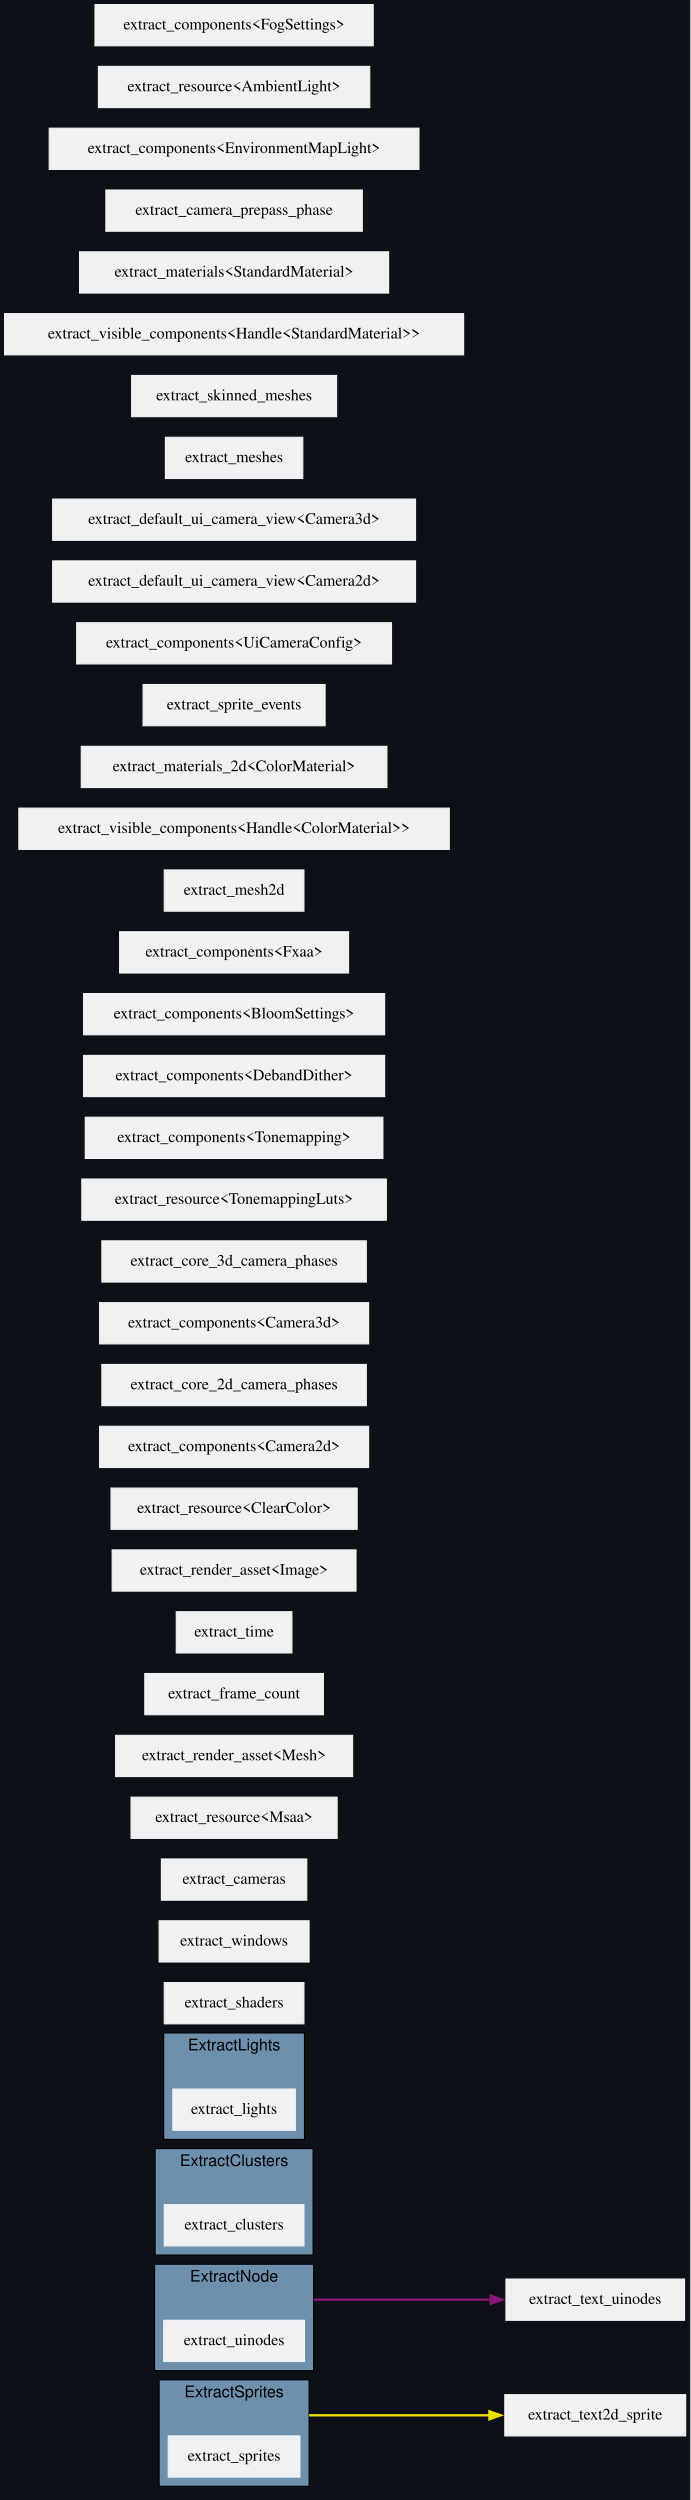
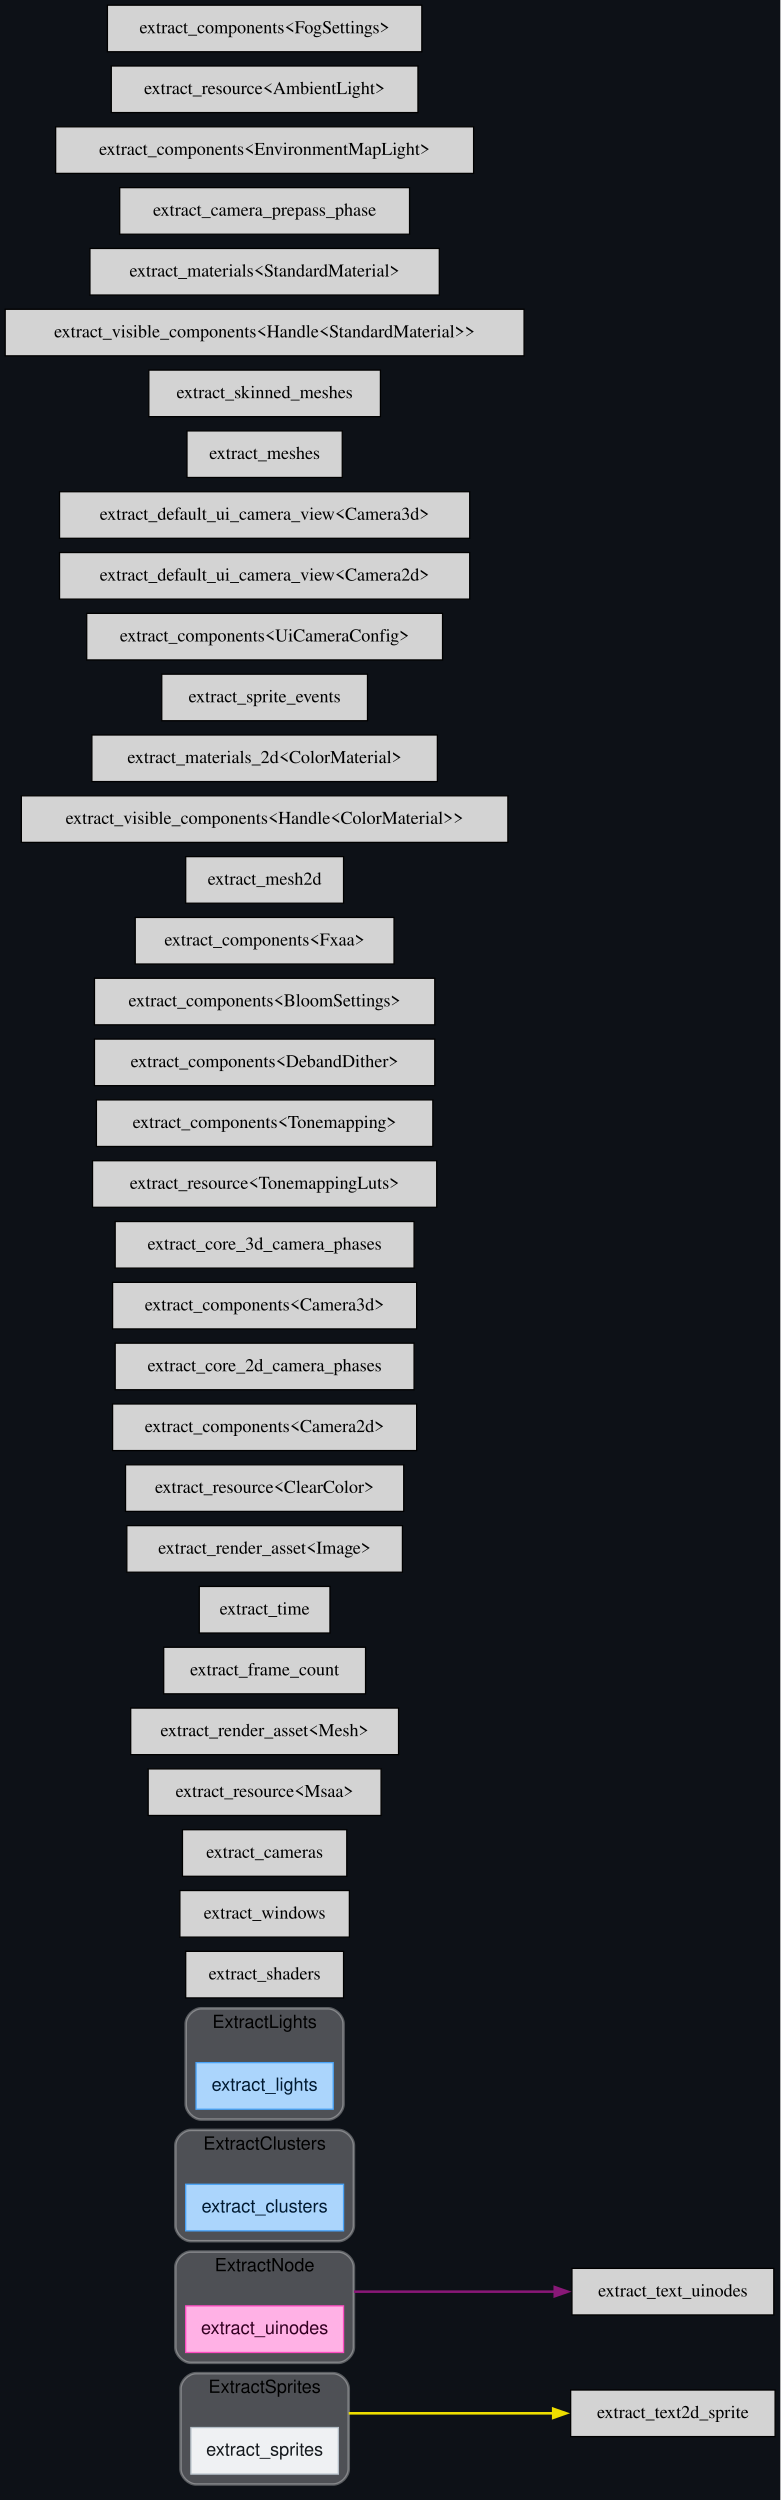
- <svg xmlns="http://www.w3.org/2000/svg" xmlns:xlink="http://www.w3.org/1999/xlink" width="603pt" height="2184pt" viewBox="0.00 0.00 603.00 2184.00">
-   <g id="graph0" class="graph" transform="scale(1 1) rotate(0) translate(4 2180)">
-     <polygon fill="#0d1117" stroke="none" points="-4,4 -4,-2180 599,-2180 599,4 -4,4" />
+ <svg xmlns="http://www.w3.org/2000/svg" xmlns:xlink="http://www.w3.org/1999/xlink" width="603pt" height="1932pt" viewBox="0.00 0.00 603.00 1932.00">
+   <g id="graph0" class="graph" transform="scale(1 1) rotate(0) translate(4 1928)">
+     <polygon fill="#0d1117" stroke="none" points="-4,4 -4,-1928 599,-1928 599,4 -4,4" />
    <g id="clust1" class="cluster">
      <g id="a_clust1">
        <a xlink:title="ExtractSprites">
-           <polygon fill="#6f90ad" stroke="black" points="135,-8 135,-101 266,-101 266,-8 135,-8" />
-           <text text-anchor="middle" x="200.5" y="-85.8" font-family="Helvetica,sans-Serif" font-size="14.00">ExtractSprites</text>
+           <path fill="#ffffff" fill-opacity="0.267" stroke="#ffffff" stroke-width="2" stroke-opacity="0.314" d="M147.5,-8C147.5,-8 253.5,-8 253.5,-8 259.5,-8 265.5,-14 265.5,-20 265.5,-20 265.5,-82 265.5,-82 265.5,-88 259.5,-94 253.5,-94 253.5,-94 147.5,-94 147.5,-94 141.5,-94 135.5,-88 135.5,-82 135.5,-82 135.5,-20 135.5,-20 135.5,-14 141.5,-8 147.5,-8" />
+           <text text-anchor="middle" x="200.5" y="-78.8" font-family="Helvetica,sans-Serif" font-size="14.00">ExtractSprites</text>
        </a>
      </g>
    </g>
    <g id="clust2" class="cluster">
      <g id="a_clust2">
        <a xlink:title="ExtractNode">
-           <polygon fill="#6f90ad" stroke="black" points="131,-109 131,-202 270,-202 270,-109 131,-109" />
-           <text text-anchor="middle" x="200.5" y="-186.8" font-family="Helvetica,sans-Serif" font-size="14.00">ExtractNode</text>
+           <path fill="#ffffff" fill-opacity="0.267" stroke="#ffffff" stroke-width="2" stroke-opacity="0.314" d="M143.5,-102C143.5,-102 257.5,-102 257.5,-102 263.5,-102 269.5,-108 269.5,-114 269.5,-114 269.5,-176 269.5,-176 269.5,-182 263.5,-188 257.5,-188 257.5,-188 143.5,-188 143.5,-188 137.5,-188 131.5,-182 131.5,-176 131.5,-176 131.5,-114 131.5,-114 131.5,-108 137.5,-102 143.5,-102" />
+           <text text-anchor="middle" x="200.5" y="-172.8" font-family="Helvetica,sans-Serif" font-size="14.00">ExtractNode</text>
        </a>
      </g>
    </g>
    <g id="clust3" class="cluster">
      <g id="a_clust3">
        <a xlink:title="ExtractClusters">
-           <polygon fill="#6f90ad" stroke="black" points="131.5,-210 131.5,-303 269.5,-303 269.5,-210 131.5,-210" />
-           <text text-anchor="middle" x="200.5" y="-287.8" font-family="Helvetica,sans-Serif" font-size="14.00">ExtractClusters</text>
+           <path fill="#ffffff" fill-opacity="0.267" stroke="#ffffff" stroke-width="2" stroke-opacity="0.314" d="M143.5,-196C143.5,-196 257.5,-196 257.5,-196 263.5,-196 269.5,-202 269.5,-208 269.5,-208 269.5,-270 269.5,-270 269.5,-276 263.5,-282 257.5,-282 257.5,-282 143.5,-282 143.5,-282 137.5,-282 131.5,-276 131.5,-270 131.5,-270 131.5,-208 131.5,-208 131.5,-202 137.5,-196 143.5,-196" />
+           <text text-anchor="middle" x="200.5" y="-266.8" font-family="Helvetica,sans-Serif" font-size="14.00">ExtractClusters</text>
        </a>
      </g>
    </g>
    <g id="clust4" class="cluster">
      <g id="a_clust4">
        <a xlink:title="ExtractLights">
-           <polygon fill="#6f90ad" stroke="black" points="139,-311 139,-404 262,-404 262,-311 139,-311" />
-           <text text-anchor="middle" x="200.5" y="-388.8" font-family="Helvetica,sans-Serif" font-size="14.00">ExtractLights</text>
+           <path fill="#ffffff" fill-opacity="0.267" stroke="#ffffff" stroke-width="2" stroke-opacity="0.314" d="M151.5,-290C151.5,-290 249.5,-290 249.5,-290 255.5,-290 261.5,-296 261.5,-302 261.5,-302 261.5,-364 261.5,-364 261.5,-370 255.5,-376 249.5,-376 249.5,-376 151.5,-376 151.5,-376 145.5,-376 139.5,-370 139.5,-364 139.5,-364 139.5,-302 139.5,-302 139.5,-296 145.5,-290 151.5,-290" />
+           <text text-anchor="middle" x="200.5" y="-360.8" font-family="Helvetica,sans-Serif" font-size="14.00">ExtractLights</text>
        </a>
      </g>
    </g>
    <g id="node31" class="node">
      <g id="a_node31">
        <a xlink:title="bevy_text::text2d::extract_text2d_sprite">
-           <polygon fill="#eff1f3" stroke="#eff1f3" points="595,-88 437,-88 437,-52 595,-52 595,-88" />
-           <text text-anchor="middle" x="516" y="-66.3" font-family="Times,serif" font-size="14.00">extract_text2d_sprite</text>
+           <polygon fill="lightgrey" stroke="black" points="595,-81 437,-81 437,-45 595,-45 595,-81" />
+           <text text-anchor="middle" x="516" y="-59.3" font-family="Times,serif" font-size="14.00">extract_text2d_sprite</text>
        </a>
      </g>
    </g>
    <g id="edge1" class="edge">
      <g id="a_edge1">
        <a xlink:title="ExtractSprites → extract_text2d_sprite">
-           <path fill="none" stroke="#eede00" stroke-width="2" d="M266,-70C311.49,-70 373.08,-70 423.63,-70" />
-           <polygon fill="#eede00" stroke="#eede00" stroke-width="2" points="423.52,-73.5 433.52,-70 423.52,-66.5 423.52,-73.5" />
+           <path fill="none" stroke="#eede00" stroke-width="2" d="M265.5,-63C311.04,-63 372.9,-63 423.63,-63" />
+           <polygon fill="#eede00" stroke="#eede00" stroke-width="2" points="423.52,-66.5 433.52,-63 423.52,-59.5 423.52,-66.5" />
        </a>
      </g>
    </g>
    <g id="node2" class="node">
      <g id="a_node2">
        <a xlink:title="bevy_sprite::render::extract_sprites">
-           <polygon fill="#eff1f3" stroke="#eff1f3" points="258,-52 143,-52 143,-16 258,-16 258,-52" />
-           <text text-anchor="middle" x="200.5" y="-30.3" font-family="Times,serif" font-size="14.00">extract_sprites</text>
+           <polygon fill="#eff1f3" stroke="#b4bec7" points="257.5,-52 143.5,-52 143.5,-16 257.5,-16 257.5,-52" />
+           <text text-anchor="middle" x="200.5" y="-30.3" font-family="Helvetica,sans-Serif" font-size="14.00" fill="#15191d">extract_sprites</text>
        </a>
      </g>
    </g>
    <g id="node35" class="node">
      <g id="a_node35">
        <a xlink:title="bevy_ui::render::extract_text_uinodes">
-           <polygon fill="#eff1f3" stroke="#eff1f3" points="594,-189 438,-189 438,-153 594,-153 594,-189" />
-           <text text-anchor="middle" x="516" y="-167.3" font-family="Times,serif" font-size="14.00">extract_text_uinodes</text>
+           <polygon fill="lightgrey" stroke="black" points="594,-175 438,-175 438,-139 594,-139 594,-175" />
+           <text text-anchor="middle" x="516" y="-153.3" font-family="Times,serif" font-size="14.00">extract_text_uinodes</text>
        </a>
      </g>
    </g>
    <g id="edge2" class="edge">
      <g id="a_edge2">
        <a xlink:title="ExtractNode → extract_text_uinodes">
-           <path fill="none" stroke="#881877" stroke-width="2" d="M270,-171C315.42,-171 375.52,-171 424.82,-171" />
-           <polygon fill="#881877" stroke="#881877" stroke-width="2" points="424.72,-174.5 434.72,-171 424.72,-167.5 424.72,-174.5" />
+           <path fill="none" stroke="#881877" stroke-width="2" d="M269.5,-157C314.98,-157 375.34,-157 424.82,-157" />
+           <polygon fill="#881877" stroke="#881877" stroke-width="2" points="424.72,-160.5 434.72,-157 424.72,-153.5 424.72,-160.5" />
        </a>
      </g>
    </g>
    <g id="node4" class="node">
      <g id="a_node4">
        <a xlink:title="bevy_ui::render::extract_uinodes">
-           <polygon fill="#eff1f3" stroke="#eff1f3" points="262,-153 139,-153 139,-117 262,-117 262,-153" />
-           <text text-anchor="middle" x="200.5" y="-131.3" font-family="Times,serif" font-size="14.00">extract_uinodes</text>
+           <polygon fill="#ffb1e5" stroke="#ff4bc2" points="261.5,-146 139.5,-146 139.5,-110 261.5,-110 261.5,-146" />
+           <text text-anchor="middle" x="200.5" y="-124.3" font-family="Helvetica,sans-Serif" font-size="14.00" fill="#320021">extract_uinodes</text>
        </a>
      </g>
    </g>
    <g id="node6" class="node">
      <g id="a_node6">
        <a xlink:title="bevy_pbr::render::light::extract_clusters">
-           <polygon fill="#eff1f3" stroke="#eff1f3" points="261.5,-254 139.5,-254 139.5,-218 261.5,-218 261.5,-254" />
-           <text text-anchor="middle" x="200.5" y="-232.3" font-family="Times,serif" font-size="14.00">extract_clusters</text>
+           <polygon fill="#abd5fc" stroke="#48a3f8" points="261.5,-240 139.5,-240 139.5,-204 261.5,-204 261.5,-240" />
+           <text text-anchor="middle" x="200.5" y="-218.3" font-family="Helvetica,sans-Serif" font-size="14.00" fill="#011a31">extract_clusters</text>
        </a>
      </g>
    </g>
    <g id="node8" class="node">
      <g id="a_node8">
        <a xlink:title="bevy_pbr::render::light::extract_lights">
-           <polygon fill="#eff1f3" stroke="#eff1f3" points="254,-355 147,-355 147,-319 254,-319 254,-355" />
-           <text text-anchor="middle" x="200.5" y="-333.3" font-family="Times,serif" font-size="14.00">extract_lights</text>
+           <polygon fill="#abd5fc" stroke="#48a3f8" points="253.5,-334 147.5,-334 147.5,-298 253.5,-298 253.5,-334" />
+           <text text-anchor="middle" x="200.5" y="-312.3" font-family="Helvetica,sans-Serif" font-size="14.00" fill="#011a31">extract_lights</text>
        </a>
      </g>
    </g>
    <g id="node9" class="node">
      <g id="a_node9">
        <a xlink:title="bevy_render::render_resource::pipeline_cache::PipelineCache::extract_shaders">
-           <polygon fill="#eff1f3" stroke="#eff1f3" points="261.5,-448 139.5,-448 139.5,-412 261.5,-412 261.5,-448" />
-           <text text-anchor="middle" x="200.5" y="-426.3" font-family="Times,serif" font-size="14.00">extract_shaders</text>
+           <polygon fill="lightgrey" stroke="black" points="261.5,-420 139.5,-420 139.5,-384 261.5,-384 261.5,-420" />
+           <text text-anchor="middle" x="200.5" y="-398.3" font-family="Times,serif" font-size="14.00">extract_shaders</text>
        </a>
      </g>
    </g>
    <g id="node10" class="node">
      <g id="a_node10">
        <a xlink:title="bevy_render::view::window::extract_windows">
-           <polygon fill="#eff1f3" stroke="#eff1f3" points="266,-502 135,-502 135,-466 266,-466 266,-502" />
-           <text text-anchor="middle" x="200.5" y="-480.3" font-family="Times,serif" font-size="14.00">extract_windows</text>
+           <polygon fill="lightgrey" stroke="black" points="266,-467 135,-467 135,-431 266,-431 266,-467" />
+           <text text-anchor="middle" x="200.5" y="-445.3" font-family="Times,serif" font-size="14.00">extract_windows</text>
        </a>
      </g>
    </g>
    <g id="node11" class="node">
      <g id="a_node11">
        <a xlink:title="bevy_render::camera::camera::extract_cameras">
-           <polygon fill="#eff1f3" stroke="#eff1f3" points="264,-556 137,-556 137,-520 264,-520 264,-556" />
-           <text text-anchor="middle" x="200.5" y="-534.3" font-family="Times,serif" font-size="14.00">extract_cameras</text>
+           <polygon fill="lightgrey" stroke="black" points="264,-514 137,-514 137,-478 264,-478 264,-514" />
+           <text text-anchor="middle" x="200.5" y="-492.3" font-family="Times,serif" font-size="14.00">extract_cameras</text>
        </a>
      </g>
    </g>
    <g id="node12" class="node">
      <g id="a_node12">
        <a xlink:title="bevy_render::extract_resource::extract_resource&lt;bevy_render::view::Msaa&gt;">
-           <polygon fill="#eff1f3" stroke="#eff1f3" points="290.5,-610 110.5,-610 110.5,-574 290.5,-574 290.5,-610" />
-           <text text-anchor="middle" x="200.5" y="-588.3" font-family="Times,serif" font-size="14.00">extract_resource&lt;Msaa&gt;</text>
+           <polygon fill="lightgrey" stroke="black" points="290.5,-561 110.5,-561 110.5,-525 290.5,-525 290.5,-561" />
+           <text text-anchor="middle" x="200.5" y="-539.3" font-family="Times,serif" font-size="14.00">extract_resource&lt;Msaa&gt;</text>
        </a>
      </g>
    </g>
    <g id="node13" class="node">
      <g id="a_node13">
        <a xlink:title="bevy_render::render_asset::extract_render_asset&lt;bevy_render::mesh::mesh::Mesh&gt;">
-           <polygon fill="#eff1f3" stroke="#eff1f3" points="304,-664 97,-664 97,-628 304,-628 304,-664" />
-           <text text-anchor="middle" x="200.5" y="-642.3" font-family="Times,serif" font-size="14.00">extract_render_asset&lt;Mesh&gt;</text>
+           <polygon fill="lightgrey" stroke="black" points="304,-608 97,-608 97,-572 304,-572 304,-608" />
+           <text text-anchor="middle" x="200.5" y="-586.3" font-family="Times,serif" font-size="14.00">extract_render_asset&lt;Mesh&gt;</text>
        </a>
      </g>
    </g>
    <g id="node14" class="node">
      <g id="a_node14">
        <a xlink:title="bevy_render::globals::extract_frame_count">
-           <polygon fill="#eff1f3" stroke="#eff1f3" points="278.5,-718 122.5,-718 122.5,-682 278.5,-682 278.5,-718" />
-           <text text-anchor="middle" x="200.5" y="-696.3" font-family="Times,serif" font-size="14.00">extract_frame_count</text>
+           <polygon fill="lightgrey" stroke="black" points="278.5,-655 122.5,-655 122.5,-619 278.5,-619 278.5,-655" />
+           <text text-anchor="middle" x="200.5" y="-633.3" font-family="Times,serif" font-size="14.00">extract_frame_count</text>
        </a>
      </g>
    </g>
    <g id="node15" class="node">
      <g id="a_node15">
        <a xlink:title="bevy_render::globals::extract_time">
-           <polygon fill="#eff1f3" stroke="#eff1f3" points="251,-772 150,-772 150,-736 251,-736 251,-772" />
-           <text text-anchor="middle" x="200.5" y="-750.3" font-family="Times,serif" font-size="14.00">extract_time</text>
+           <polygon fill="lightgrey" stroke="black" points="251,-702 150,-702 150,-666 251,-666 251,-702" />
+           <text text-anchor="middle" x="200.5" y="-680.3" font-family="Times,serif" font-size="14.00">extract_time</text>
        </a>
      </g>
    </g>
    <g id="node16" class="node">
      <g id="a_node16">
        <a xlink:title="bevy_render::render_asset::extract_render_asset&lt;bevy_render::texture::image::Image&gt;">
-           <polygon fill="#eff1f3" stroke="#eff1f3" points="307,-826 94,-826 94,-790 307,-790 307,-826" />
-           <text text-anchor="middle" x="200.5" y="-804.3" font-family="Times,serif" font-size="14.00">extract_render_asset&lt;Image&gt;</text>
+           <polygon fill="lightgrey" stroke="black" points="307,-749 94,-749 94,-713 307,-713 307,-749" />
+           <text text-anchor="middle" x="200.5" y="-727.3" font-family="Times,serif" font-size="14.00">extract_render_asset&lt;Image&gt;</text>
        </a>
      </g>
    </g>
    <g id="node17" class="node">
      <g id="a_node17">
        <a xlink:title="bevy_render::extract_resource::extract_resource&lt;bevy_core_pipeline::clear_color::ClearColor&gt;">
-           <polygon fill="#eff1f3" stroke="#eff1f3" points="308,-880 93,-880 93,-844 308,-844 308,-880" />
-           <text text-anchor="middle" x="200.5" y="-858.3" font-family="Times,serif" font-size="14.00">extract_resource&lt;ClearColor&gt;</text>
+           <polygon fill="lightgrey" stroke="black" points="308,-796 93,-796 93,-760 308,-760 308,-796" />
+           <text text-anchor="middle" x="200.5" y="-774.3" font-family="Times,serif" font-size="14.00">extract_resource&lt;ClearColor&gt;</text>
        </a>
      </g>
    </g>
    <g id="node18" class="node">
      <g id="a_node18">
        <a xlink:title="bevy_render::extract_component::extract_components&lt;bevy_core_pipeline::core_2d::camera_2d::Camera2d&gt;">
-           <polygon fill="#eff1f3" stroke="#eff1f3" points="318,-934 83,-934 83,-898 318,-898 318,-934" />
-           <text text-anchor="middle" x="200.5" y="-912.3" font-family="Times,serif" font-size="14.00">extract_components&lt;Camera2d&gt;</text>
+           <polygon fill="lightgrey" stroke="black" points="318,-843 83,-843 83,-807 318,-807 318,-843" />
+           <text text-anchor="middle" x="200.5" y="-821.3" font-family="Times,serif" font-size="14.00">extract_components&lt;Camera2d&gt;</text>
        </a>
      </g>
    </g>
    <g id="node19" class="node">
      <g id="a_node19">
        <a xlink:title="bevy_core_pipeline::core_2d::extract_core_2d_camera_phases">
-           <polygon fill="#eff1f3" stroke="#eff1f3" points="316,-988 85,-988 85,-952 316,-952 316,-988" />
-           <text text-anchor="middle" x="200.5" y="-966.3" font-family="Times,serif" font-size="14.00">extract_core_2d_camera_phases</text>
+           <polygon fill="lightgrey" stroke="black" points="316,-890 85,-890 85,-854 316,-854 316,-890" />
+           <text text-anchor="middle" x="200.5" y="-868.3" font-family="Times,serif" font-size="14.00">extract_core_2d_camera_phases</text>
        </a>
      </g>
    </g>
    <g id="node20" class="node">
      <g id="a_node20">
        <a xlink:title="bevy_render::extract_component::extract_components&lt;bevy_core_pipeline::core_3d::camera_3d::Camera3d&gt;">
-           <polygon fill="#eff1f3" stroke="#eff1f3" points="318,-1042 83,-1042 83,-1006 318,-1006 318,-1042" />
-           <text text-anchor="middle" x="200.5" y="-1020.3" font-family="Times,serif" font-size="14.00">extract_components&lt;Camera3d&gt;</text>
+           <polygon fill="lightgrey" stroke="black" points="318,-937 83,-937 83,-901 318,-901 318,-937" />
+           <text text-anchor="middle" x="200.5" y="-915.3" font-family="Times,serif" font-size="14.00">extract_components&lt;Camera3d&gt;</text>
        </a>
      </g>
    </g>
    <g id="node21" class="node">
      <g id="a_node21">
        <a xlink:title="bevy_core_pipeline::core_3d::extract_core_3d_camera_phases">
-           <polygon fill="#eff1f3" stroke="#eff1f3" points="316,-1096 85,-1096 85,-1060 316,-1060 316,-1096" />
-           <text text-anchor="middle" x="200.5" y="-1074.3" font-family="Times,serif" font-size="14.00">extract_core_3d_camera_phases</text>
+           <polygon fill="lightgrey" stroke="black" points="316,-984 85,-984 85,-948 316,-948 316,-984" />
+           <text text-anchor="middle" x="200.5" y="-962.3" font-family="Times,serif" font-size="14.00">extract_core_3d_camera_phases</text>
        </a>
      </g>
    </g>
    <g id="node22" class="node">
      <g id="a_node22">
        <a xlink:title="bevy_render::extract_resource::extract_resource&lt;bevy_core_pipeline::tonemapping::TonemappingLuts&gt;">
-           <polygon fill="#eff1f3" stroke="#eff1f3" points="333.5,-1150 67.5,-1150 67.5,-1114 333.5,-1114 333.5,-1150" />
-           <text text-anchor="middle" x="200.5" y="-1128.3" font-family="Times,serif" font-size="14.00">extract_resource&lt;TonemappingLuts&gt;</text>
+           <polygon fill="lightgrey" stroke="black" points="333.5,-1031 67.5,-1031 67.5,-995 333.5,-995 333.5,-1031" />
+           <text text-anchor="middle" x="200.5" y="-1009.3" font-family="Times,serif" font-size="14.00">extract_resource&lt;TonemappingLuts&gt;</text>
        </a>
      </g>
    </g>
    <g id="node23" class="node">
      <g id="a_node23">
        <a xlink:title="bevy_render::extract_component::extract_components&lt;bevy_core_pipeline::tonemapping::Tonemapping&gt;">
-           <polygon fill="#eff1f3" stroke="#eff1f3" points="330.5,-1204 70.5,-1204 70.5,-1168 330.5,-1168 330.5,-1204" />
-           <text text-anchor="middle" x="200.5" y="-1182.3" font-family="Times,serif" font-size="14.00">extract_components&lt;Tonemapping&gt;</text>
+           <polygon fill="lightgrey" stroke="black" points="330.5,-1078 70.5,-1078 70.5,-1042 330.5,-1042 330.5,-1078" />
+           <text text-anchor="middle" x="200.5" y="-1056.3" font-family="Times,serif" font-size="14.00">extract_components&lt;Tonemapping&gt;</text>
        </a>
      </g>
    </g>
    <g id="node24" class="node">
      <g id="a_node24">
        <a xlink:title="bevy_render::extract_component::extract_components&lt;bevy_core_pipeline::tonemapping::DebandDither&gt;">
-           <polygon fill="#eff1f3" stroke="#eff1f3" points="332,-1258 69,-1258 69,-1222 332,-1222 332,-1258" />
-           <text text-anchor="middle" x="200.5" y="-1236.3" font-family="Times,serif" font-size="14.00">extract_components&lt;DebandDither&gt;</text>
+           <polygon fill="lightgrey" stroke="black" points="332,-1125 69,-1125 69,-1089 332,-1089 332,-1125" />
+           <text text-anchor="middle" x="200.5" y="-1103.3" font-family="Times,serif" font-size="14.00">extract_components&lt;DebandDither&gt;</text>
        </a>
      </g>
    </g>
    <g id="node25" class="node">
      <g id="a_node25">
-         <a xlink:title="bevy_render::extract_component::extract_components&lt;bevy_core_pipeline::bloom::BloomSettings&gt;">
-           <polygon fill="#eff1f3" stroke="#eff1f3" points="332,-1312 69,-1312 69,-1276 332,-1276 332,-1312" />
-           <text text-anchor="middle" x="200.5" y="-1290.3" font-family="Times,serif" font-size="14.00">extract_components&lt;BloomSettings&gt;</text>
+         <a xlink:title="bevy_render::extract_component::extract_components&lt;bevy_core_pipeline::bloom::settings::BloomSettings&gt;">
+           <polygon fill="lightgrey" stroke="black" points="332,-1172 69,-1172 69,-1136 332,-1136 332,-1172" />
+           <text text-anchor="middle" x="200.5" y="-1150.3" font-family="Times,serif" font-size="14.00">extract_components&lt;BloomSettings&gt;</text>
        </a>
      </g>
    </g>
    <g id="node26" class="node">
      <g id="a_node26">
        <a xlink:title="bevy_render::extract_component::extract_components&lt;bevy_core_pipeline::fxaa::Fxaa&gt;">
-           <polygon fill="#eff1f3" stroke="#eff1f3" points="300.5,-1366 100.5,-1366 100.5,-1330 300.5,-1330 300.5,-1366" />
-           <text text-anchor="middle" x="200.5" y="-1344.3" font-family="Times,serif" font-size="14.00">extract_components&lt;Fxaa&gt;</text>
+           <polygon fill="lightgrey" stroke="black" points="300.5,-1219 100.5,-1219 100.5,-1183 300.5,-1183 300.5,-1219" />
+           <text text-anchor="middle" x="200.5" y="-1197.3" font-family="Times,serif" font-size="14.00">extract_components&lt;Fxaa&gt;</text>
        </a>
      </g>
    </g>
    <g id="node27" class="node">
      <g id="a_node27">
        <a xlink:title="bevy_sprite::mesh2d::mesh::extract_mesh2d">
-           <polygon fill="#eff1f3" stroke="#eff1f3" points="261.5,-1420 139.5,-1420 139.5,-1384 261.5,-1384 261.5,-1420" />
-           <text text-anchor="middle" x="200.5" y="-1398.3" font-family="Times,serif" font-size="14.00">extract_mesh2d</text>
+           <polygon fill="lightgrey" stroke="black" points="261.5,-1266 139.5,-1266 139.5,-1230 261.5,-1230 261.5,-1266" />
+           <text text-anchor="middle" x="200.5" y="-1244.3" font-family="Times,serif" font-size="14.00">extract_mesh2d</text>
        </a>
      </g>
    </g>
    <g id="node28" class="node">
      <g id="a_node28">
        <a xlink:title="bevy_render::extract_component::extract_visible_components&lt;bevy_asset::handle::Handle&lt;bevy_sprite::mesh2d::color_material::ColorMaterial&gt;&gt;">
-           <polygon fill="#eff1f3" stroke="#eff1f3" points="388.5,-1474 12.5,-1474 12.5,-1438 388.5,-1438 388.5,-1474" />
-           <text text-anchor="middle" x="200.5" y="-1452.3" font-family="Times,serif" font-size="14.00">extract_visible_components&lt;Handle&lt;ColorMaterial&gt;&gt;</text>
+           <polygon fill="lightgrey" stroke="black" points="388.5,-1313 12.5,-1313 12.5,-1277 388.5,-1277 388.5,-1313" />
+           <text text-anchor="middle" x="200.5" y="-1291.3" font-family="Times,serif" font-size="14.00">extract_visible_components&lt;Handle&lt;ColorMaterial&gt;&gt;</text>
        </a>
      </g>
    </g>
    <g id="node29" class="node">
      <g id="a_node29">
        <a xlink:title="bevy_sprite::mesh2d::material::extract_materials_2d&lt;bevy_sprite::mesh2d::color_material::ColorMaterial&gt;">
-           <polygon fill="#eff1f3" stroke="#eff1f3" points="334,-1528 67,-1528 67,-1492 334,-1492 334,-1528" />
-           <text text-anchor="middle" x="200.5" y="-1506.3" font-family="Times,serif" font-size="14.00">extract_materials_2d&lt;ColorMaterial&gt;</text>
+           <polygon fill="lightgrey" stroke="black" points="334,-1360 67,-1360 67,-1324 334,-1324 334,-1360" />
+           <text text-anchor="middle" x="200.5" y="-1338.3" font-family="Times,serif" font-size="14.00">extract_materials_2d&lt;ColorMaterial&gt;</text>
        </a>
      </g>
    </g>
    <g id="node30" class="node">
      <g id="a_node30">
        <a xlink:title="bevy_sprite::render::extract_sprite_events">
-           <polygon fill="#eff1f3" stroke="#eff1f3" points="280,-1582 121,-1582 121,-1546 280,-1546 280,-1582" />
-           <text text-anchor="middle" x="200.5" y="-1560.3" font-family="Times,serif" font-size="14.00">extract_sprite_events</text>
+           <polygon fill="lightgrey" stroke="black" points="280,-1407 121,-1407 121,-1371 280,-1371 280,-1407" />
+           <text text-anchor="middle" x="200.5" y="-1385.3" font-family="Times,serif" font-size="14.00">extract_sprite_events</text>
        </a>
      </g>
    </g>
    <g id="node32" class="node">
      <g id="a_node32">
        <a xlink:title="bevy_render::extract_component::extract_components&lt;bevy_ui::camera_config::UiCameraConfig&gt;">
-           <polygon fill="#eff1f3" stroke="#eff1f3" points="338,-1636 63,-1636 63,-1600 338,-1600 338,-1636" />
-           <text text-anchor="middle" x="200.5" y="-1614.3" font-family="Times,serif" font-size="14.00">extract_components&lt;UiCameraConfig&gt;</text>
+           <polygon fill="lightgrey" stroke="black" points="338,-1454 63,-1454 63,-1418 338,-1418 338,-1454" />
+           <text text-anchor="middle" x="200.5" y="-1432.3" font-family="Times,serif" font-size="14.00">extract_components&lt;UiCameraConfig&gt;</text>
        </a>
      </g>
    </g>
    <g id="node33" class="node">
      <g id="a_node33">
        <a xlink:title="bevy_ui::render::extract_default_ui_camera_view&lt;bevy_core_pipeline::core_2d::camera_2d::Camera2d&gt;">
-           <polygon fill="#eff1f3" stroke="#eff1f3" points="359,-1690 42,-1690 42,-1654 359,-1654 359,-1690" />
-           <text text-anchor="middle" x="200.5" y="-1668.3" font-family="Times,serif" font-size="14.00">extract_default_ui_camera_view&lt;Camera2d&gt;</text>
+           <polygon fill="lightgrey" stroke="black" points="359,-1501 42,-1501 42,-1465 359,-1465 359,-1501" />
+           <text text-anchor="middle" x="200.5" y="-1479.3" font-family="Times,serif" font-size="14.00">extract_default_ui_camera_view&lt;Camera2d&gt;</text>
        </a>
      </g>
    </g>
    <g id="node34" class="node">
      <g id="a_node34">
        <a xlink:title="bevy_ui::render::extract_default_ui_camera_view&lt;bevy_core_pipeline::core_3d::camera_3d::Camera3d&gt;">
-           <polygon fill="#eff1f3" stroke="#eff1f3" points="359,-1744 42,-1744 42,-1708 359,-1708 359,-1744" />
-           <text text-anchor="middle" x="200.5" y="-1722.3" font-family="Times,serif" font-size="14.00">extract_default_ui_camera_view&lt;Camera3d&gt;</text>
+           <polygon fill="lightgrey" stroke="black" points="359,-1548 42,-1548 42,-1512 359,-1512 359,-1548" />
+           <text text-anchor="middle" x="200.5" y="-1526.3" font-family="Times,serif" font-size="14.00">extract_default_ui_camera_view&lt;Camera3d&gt;</text>
        </a>
      </g>
    </g>
    <g id="node36" class="node">
      <g id="a_node36">
        <a xlink:title="bevy_pbr::render::mesh::extract_meshes">
-           <polygon fill="#eff1f3" stroke="#eff1f3" points="260.5,-1798 140.5,-1798 140.5,-1762 260.5,-1762 260.5,-1798" />
-           <text text-anchor="middle" x="200.5" y="-1776.3" font-family="Times,serif" font-size="14.00">extract_meshes</text>
+           <polygon fill="lightgrey" stroke="black" points="260.5,-1595 140.5,-1595 140.5,-1559 260.5,-1559 260.5,-1595" />
+           <text text-anchor="middle" x="200.5" y="-1573.3" font-family="Times,serif" font-size="14.00">extract_meshes</text>
        </a>
      </g>
    </g>
    <g id="node37" class="node">
      <g id="a_node37">
        <a xlink:title="bevy_pbr::render::mesh::extract_skinned_meshes">
-           <polygon fill="#eff1f3" stroke="#eff1f3" points="290,-1852 111,-1852 111,-1816 290,-1816 290,-1852" />
-           <text text-anchor="middle" x="200.5" y="-1830.3" font-family="Times,serif" font-size="14.00">extract_skinned_meshes</text>
+           <polygon fill="lightgrey" stroke="black" points="290,-1642 111,-1642 111,-1606 290,-1606 290,-1642" />
+           <text text-anchor="middle" x="200.5" y="-1620.3" font-family="Times,serif" font-size="14.00">extract_skinned_meshes</text>
        </a>
      </g>
    </g>
    <g id="node38" class="node">
      <g id="a_node38">
        <a xlink:title="bevy_render::extract_component::extract_visible_components&lt;bevy_asset::handle::Handle&lt;bevy_pbr::pbr_material::StandardMaterial&gt;&gt;">
-           <polygon fill="#eff1f3" stroke="#eff1f3" points="401,-1906 0,-1906 0,-1870 401,-1870 401,-1906" />
-           <text text-anchor="middle" x="200.5" y="-1884.3" font-family="Times,serif" font-size="14.00">extract_visible_components&lt;Handle&lt;StandardMaterial&gt;&gt;</text>
+           <polygon fill="lightgrey" stroke="black" points="401,-1689 0,-1689 0,-1653 401,-1653 401,-1689" />
+           <text text-anchor="middle" x="200.5" y="-1667.3" font-family="Times,serif" font-size="14.00">extract_visible_components&lt;Handle&lt;StandardMaterial&gt;&gt;</text>
        </a>
      </g>
    </g>
    <g id="node39" class="node">
      <g id="a_node39">
        <a xlink:title="bevy_pbr::material::extract_materials&lt;bevy_pbr::pbr_material::StandardMaterial&gt;">
-           <polygon fill="#eff1f3" stroke="#eff1f3" points="335.5,-1960 65.5,-1960 65.5,-1924 335.5,-1924 335.5,-1960" />
-           <text text-anchor="middle" x="200.5" y="-1938.3" font-family="Times,serif" font-size="14.00">extract_materials&lt;StandardMaterial&gt;</text>
+           <polygon fill="lightgrey" stroke="black" points="335.5,-1736 65.5,-1736 65.5,-1700 335.5,-1700 335.5,-1736" />
+           <text text-anchor="middle" x="200.5" y="-1714.3" font-family="Times,serif" font-size="14.00">extract_materials&lt;StandardMaterial&gt;</text>
        </a>
      </g>
    </g>
    <g id="node40" class="node">
      <g id="a_node40">
        <a xlink:title="bevy_pbr::prepass::extract_camera_prepass_phase">
-           <polygon fill="#eff1f3" stroke="#eff1f3" points="312.5,-2014 88.5,-2014 88.5,-1978 312.5,-1978 312.5,-2014" />
-           <text text-anchor="middle" x="200.5" y="-1992.3" font-family="Times,serif" font-size="14.00">extract_camera_prepass_phase</text>
+           <polygon fill="lightgrey" stroke="black" points="312.5,-1783 88.5,-1783 88.5,-1747 312.5,-1747 312.5,-1783" />
+           <text text-anchor="middle" x="200.5" y="-1761.3" font-family="Times,serif" font-size="14.00">extract_camera_prepass_phase</text>
        </a>
      </g>
    </g>
    <g id="node41" class="node">
      <g id="a_node41">
        <a xlink:title="bevy_render::extract_component::extract_components&lt;bevy_pbr::environment_map::EnvironmentMapLight&gt;">
-           <polygon fill="#eff1f3" stroke="#eff1f3" points="362,-2068 39,-2068 39,-2032 362,-2032 362,-2068" />
-           <text text-anchor="middle" x="200.5" y="-2046.3" font-family="Times,serif" font-size="14.00">extract_components&lt;EnvironmentMapLight&gt;</text>
+           <polygon fill="lightgrey" stroke="black" points="362,-1830 39,-1830 39,-1794 362,-1794 362,-1830" />
+           <text text-anchor="middle" x="200.5" y="-1808.3" font-family="Times,serif" font-size="14.00">extract_components&lt;EnvironmentMapLight&gt;</text>
        </a>
      </g>
    </g>
    <g id="node42" class="node">
      <g id="a_node42">
        <a xlink:title="bevy_render::extract_resource::extract_resource&lt;bevy_pbr::light::AmbientLight&gt;">
-           <polygon fill="#eff1f3" stroke="#eff1f3" points="319,-2122 82,-2122 82,-2086 319,-2086 319,-2122" />
-           <text text-anchor="middle" x="200.5" y="-2100.3" font-family="Times,serif" font-size="14.00">extract_resource&lt;AmbientLight&gt;</text>
+           <polygon fill="lightgrey" stroke="black" points="319,-1877 82,-1877 82,-1841 319,-1841 319,-1877" />
+           <text text-anchor="middle" x="200.5" y="-1855.3" font-family="Times,serif" font-size="14.00">extract_resource&lt;AmbientLight&gt;</text>
        </a>
      </g>
    </g>
    <g id="node43" class="node">
      <g id="a_node43">
        <a xlink:title="bevy_render::extract_component::extract_components&lt;bevy_pbr::fog::FogSettings&gt;">
-           <polygon fill="#eff1f3" stroke="#eff1f3" points="322,-2176 79,-2176 79,-2140 322,-2140 322,-2176" />
-           <text text-anchor="middle" x="200.5" y="-2154.3" font-family="Times,serif" font-size="14.00">extract_components&lt;FogSettings&gt;</text>
+           <polygon fill="lightgrey" stroke="black" points="322,-1924 79,-1924 79,-1888 322,-1888 322,-1924" />
+           <text text-anchor="middle" x="200.5" y="-1902.3" font-family="Times,serif" font-size="14.00">extract_components&lt;FogSettings&gt;</text>
        </a>
      </g>
    </g>
  </g>
</svg>
